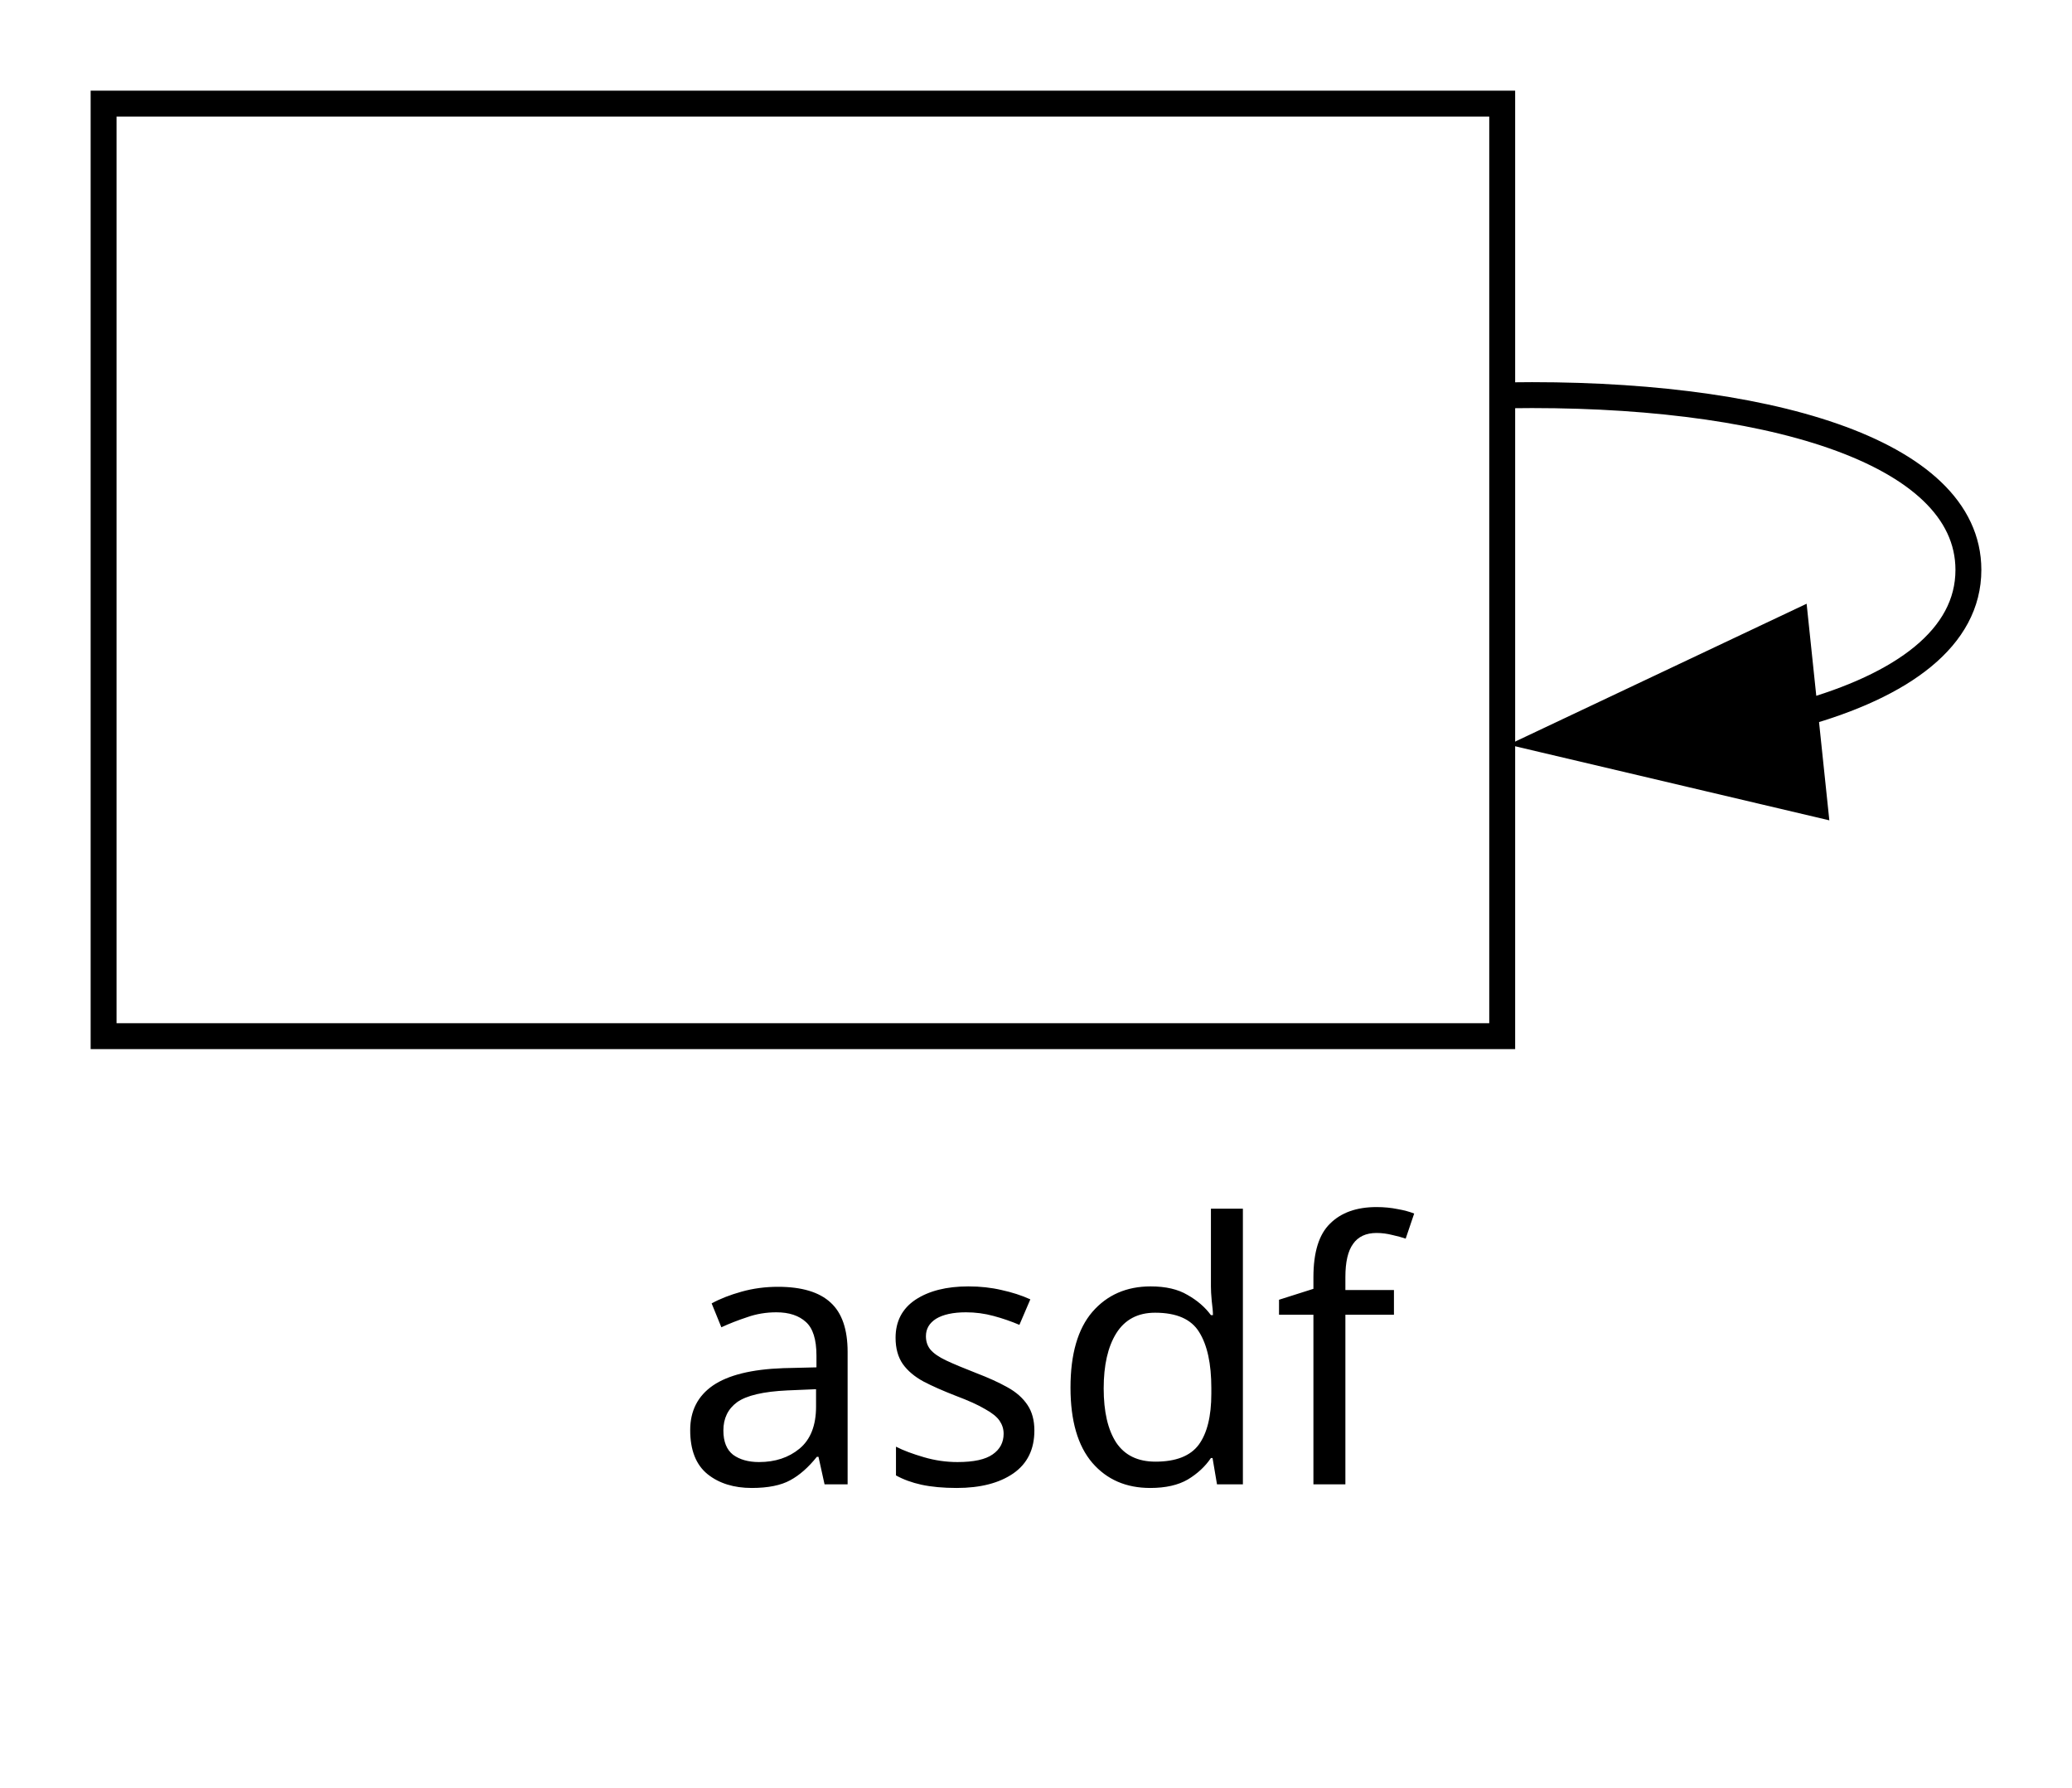
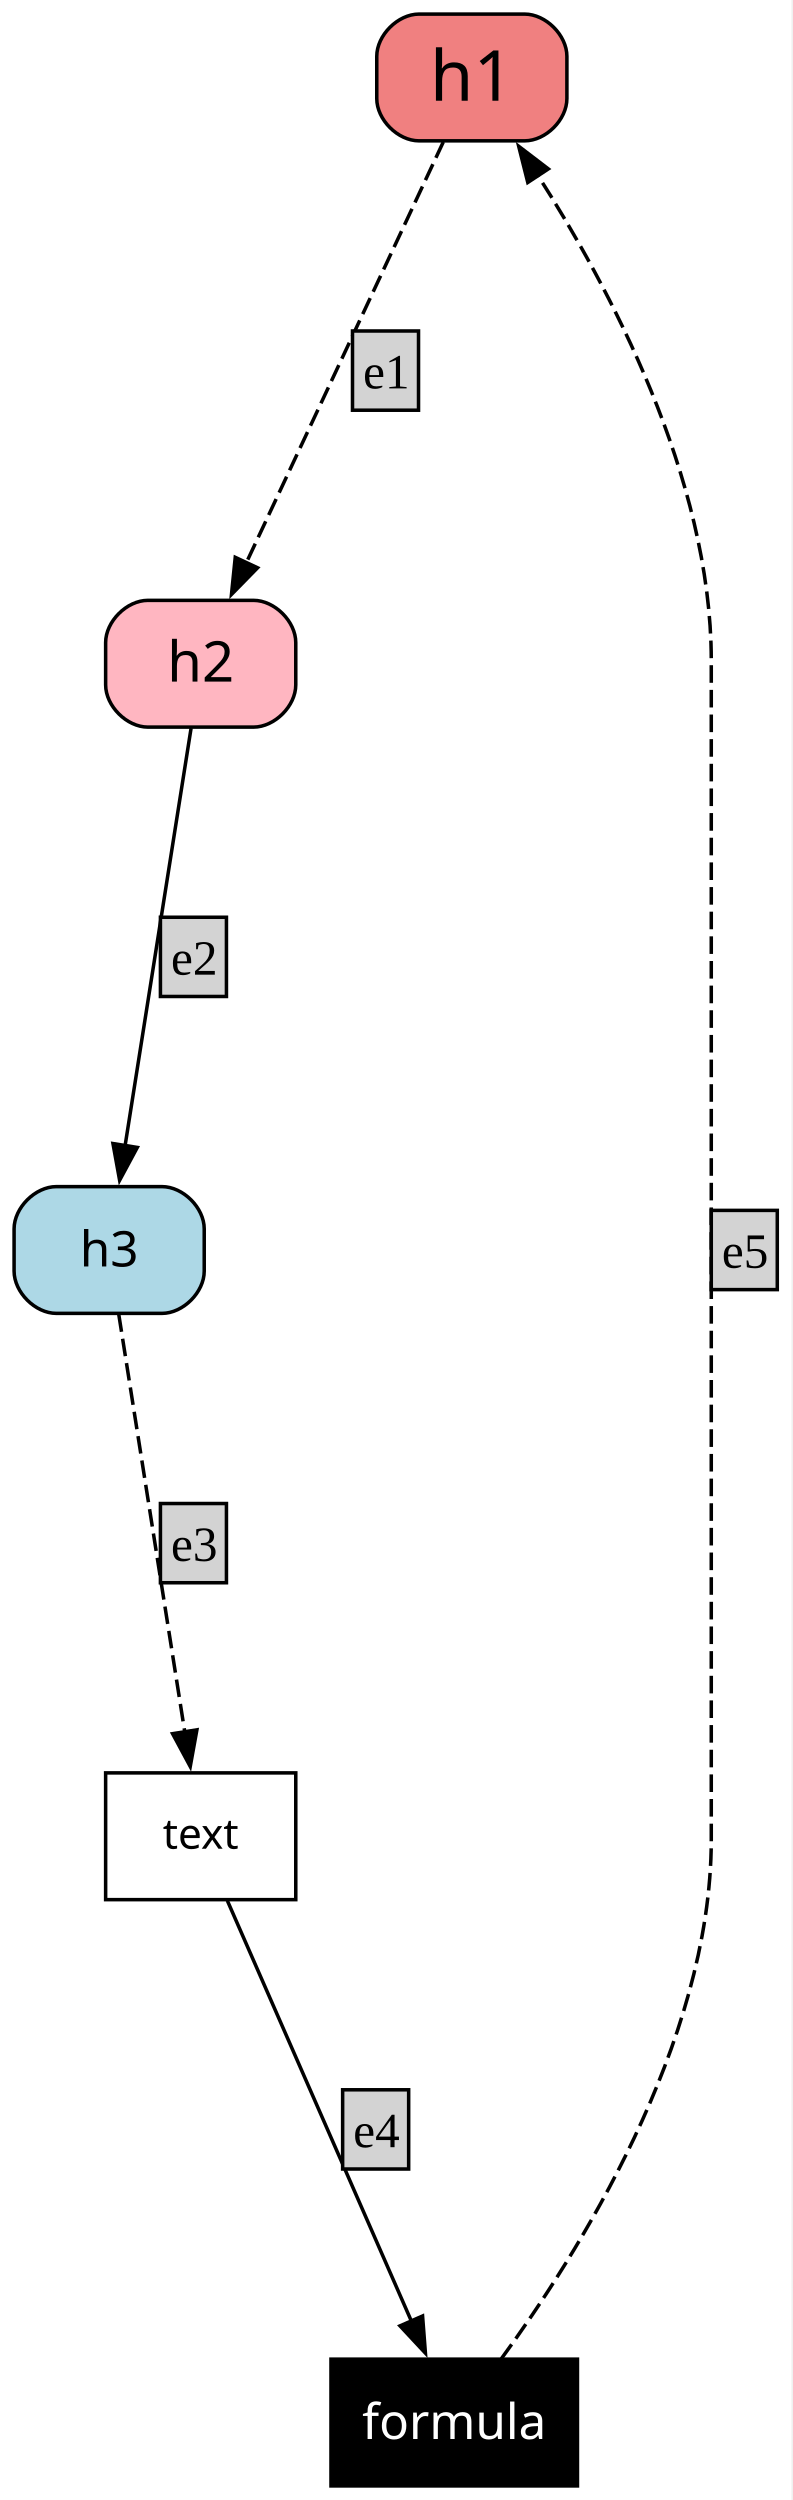
- <svg xmlns="http://www.w3.org/2000/svg" width="80pt" height="69pt" viewBox="0.00 0.00 80.00 69.00">
-   <g id="graph0" class="graph" transform="scale(1 1) rotate(0) translate(4 65.25)">
-     <polygon fill="white" stroke="none" points="-4,4 -4,-65.25 76,-65.25 76,4 -4,4" />
-     <text xml:space="preserve" text-anchor="middle" x="36" y="-7.95" font-family="Verdana" font-size="14.00">asdf</text>
+ <svg xmlns="http://www.w3.org/2000/svg" width="225pt" height="710pt" viewBox="0.00 0.00 225.00 710.00">
+   <g id="graph0" class="graph" transform="scale(1 1) rotate(0) translate(4 706)">
+     <polygon fill="white" stroke="none" points="-4,4 -4,-706 220.75,-706 220.75,4 -4,4" />
    <g id="node1" class="node">
-       <polygon fill="none" stroke="black" points="54,-61.25 0,-61.25 0,-25.25 54,-25.25 54,-61.25" />
+       <path fill="lightcoral" stroke="black" d="M145,-702C145,-702 115,-702 115,-702 109,-702 103,-696 103,-690 103,-690 103,-678 103,-678 103,-672 109,-666 115,-666 115,-666 145,-666 145,-666 151,-666 157,-672 157,-678 157,-678 157,-690 157,-690 157,-696 151,-702 145,-702" />
+       <text xml:space="preserve" text-anchor="middle" x="130" y="-677.38" font-family="Verdana" font-size="20.00">h1</text>
+     </g>
+     <g id="node2" class="node">
+       <path fill="lightpink" stroke="black" d="M68,-535.5C68,-535.5 38,-535.5 38,-535.5 32,-535.5 26,-529.5 26,-523.5 26,-523.5 26,-511.5 26,-511.5 26,-505.5 32,-499.5 38,-499.5 38,-499.5 68,-499.5 68,-499.5 74,-499.5 80,-505.5 80,-511.5 80,-511.5 80,-523.5 80,-523.5 80,-529.5 74,-535.5 68,-535.5" />
+       <text xml:space="preserve" text-anchor="middle" x="53" y="-512.42" font-family="Verdana" font-size="16.00">h2</text>
    </g>
    <g id="edge1" class="edge">
-       <path fill="none" stroke="black" d="M54.24,-49.99C64.02,-50.14 72,-47.89 72,-43.25 72,-40.64 69.48,-38.79 65.53,-37.69" />
-       <polygon fill="black" stroke="black" points="66.06,-34.23 55.75,-36.66 65.33,-41.19 66.06,-34.23" />
+       <path fill="none" stroke="black" stroke-dasharray="5,2" d="M121.91,-665.71C108.56,-637.2 81.84,-580.11 65.88,-546.01" />
+       <polygon fill="black" stroke="black" points="69.15,-544.75 61.74,-537.18 62.81,-547.72 69.15,-544.75" />
+       <polygon fill="lightgray" stroke="none" points="96.11,-589.5 96.11,-612 114.86,-612 114.86,-589.5 96.11,-589.5" />
+       <polygon fill="none" stroke="black" points="96.11,-589.5 96.11,-612 114.86,-612 114.86,-589.5 96.11,-589.5" />
+       <text xml:space="preserve" text-anchor="start" x="99.11" y="-595.7" font-family="Times New Roman,serif" font-size="14.00">e1</text>
+     </g>
+     <g id="node3" class="node">
+       <path fill="lightblue" stroke="black" d="M42,-369C42,-369 12,-369 12,-369 6,-369 0,-363 0,-357 0,-357 0,-345 0,-345 0,-339 6,-333 12,-333 12,-333 42,-333 42,-333 48,-333 54,-339 54,-345 54,-345 54,-357 54,-357 54,-363 48,-369 42,-369" />
+       <text xml:space="preserve" text-anchor="middle" x="27" y="-346.32" font-family="Verdana" font-size="14.00">h3</text>
+     </g>
+     <g id="edge2" class="edge">
+       <path fill="none" stroke="black" d="M50.27,-499.21C45.8,-470.95 36.89,-414.59 31.49,-380.4" />
+       <polygon fill="black" stroke="black" points="34.99,-380.13 29.97,-370.8 28.08,-381.23 34.99,-380.13" />
+       <polygon fill="lightgray" stroke="none" points="41.56,-423 41.56,-445.5 60.31,-445.5 60.31,-423 41.56,-423" />
+       <polygon fill="none" stroke="black" points="41.56,-423 41.56,-445.5 60.31,-445.5 60.31,-423 41.56,-423" />
+       <text xml:space="preserve" text-anchor="start" x="44.56" y="-429.2" font-family="Times New Roman,serif" font-size="14.00">e2</text>
+     </g>
+     <g id="node4" class="node">
+       <polygon fill="none" stroke="black" points="80,-202.5 26,-202.5 26,-166.5 80,-166.5 80,-202.5" />
+       <text xml:space="preserve" text-anchor="middle" x="53" y="-180.97" font-family="Verdana" font-size="12.00">text</text>
+     </g>
+     <g id="edge3" class="edge">
+       <path fill="none" stroke="black" stroke-dasharray="5,2" d="M29.73,-332.71C34.2,-304.45 43.11,-248.09 48.51,-213.9" />
+       <polygon fill="black" stroke="black" points="51.92,-214.73 50.03,-204.3 45.01,-213.63 51.92,-214.73" />
+       <polygon fill="lightgray" stroke="none" points="41.56,-256.5 41.56,-279 60.31,-279 60.31,-256.5 41.56,-256.5" />
+       <polygon fill="none" stroke="black" points="41.56,-256.5 41.56,-279 60.31,-279 60.31,-256.5 41.56,-256.5" />
+       <text xml:space="preserve" text-anchor="start" x="44.56" y="-262.7" font-family="Times New Roman,serif" font-size="14.00">e3</text>
+     </g>
+     <g id="node5" class="node">
+       <polygon fill="black" stroke="black" points="160,-36 90,-36 90,0 160,0 160,-36" />
+       <text xml:space="preserve" text-anchor="middle" x="125" y="-13.32" font-family="Verdana" font-size="14.00" fill="white">formula</text>
+     </g>
+     <g id="edge4" class="edge">
+       <path fill="none" stroke="black" d="M60.57,-166.21C73.05,-137.7 98.04,-80.61 112.96,-46.51" />
+       <polygon fill="black" stroke="black" points="116.01,-48.26 116.82,-37.7 109.6,-45.45 116.01,-48.26" />
+       <polygon fill="lightgray" stroke="none" points="93.31,-90 93.31,-112.5 112.06,-112.5 112.06,-90 93.31,-90" />
+       <polygon fill="none" stroke="black" points="93.31,-90 93.31,-112.5 112.06,-112.5 112.06,-90 93.31,-90" />
+       <text xml:space="preserve" text-anchor="start" x="96.31" y="-96.2" font-family="Times New Roman,serif" font-size="14.00">e4</text>
+     </g>
+     <g id="edge5" class="edge">
+       <path fill="none" stroke="black" stroke-dasharray="5,2" d="M138.39,-36.14C159.46,-64.88 198,-125.38 198,-183.5 198,-518.5 198,-518.5 198,-518.5 198,-570.37 168.77,-624.93 148.64,-656.36" />
+       <polygon fill="black" stroke="black" points="145.89,-654.18 143.31,-664.46 151.73,-658.03 145.89,-654.18" />
+       <polygon fill="lightgray" stroke="none" points="198,-339.75 198,-362.25 216.75,-362.25 216.75,-339.75 198,-339.75" />
+       <polygon fill="none" stroke="black" points="198,-339.75 198,-362.25 216.75,-362.25 216.75,-339.75 198,-339.75" />
+       <text xml:space="preserve" text-anchor="start" x="201" y="-345.95" font-family="Times New Roman,serif" font-size="14.00">e5</text>
    </g>
  </g>
</svg>
